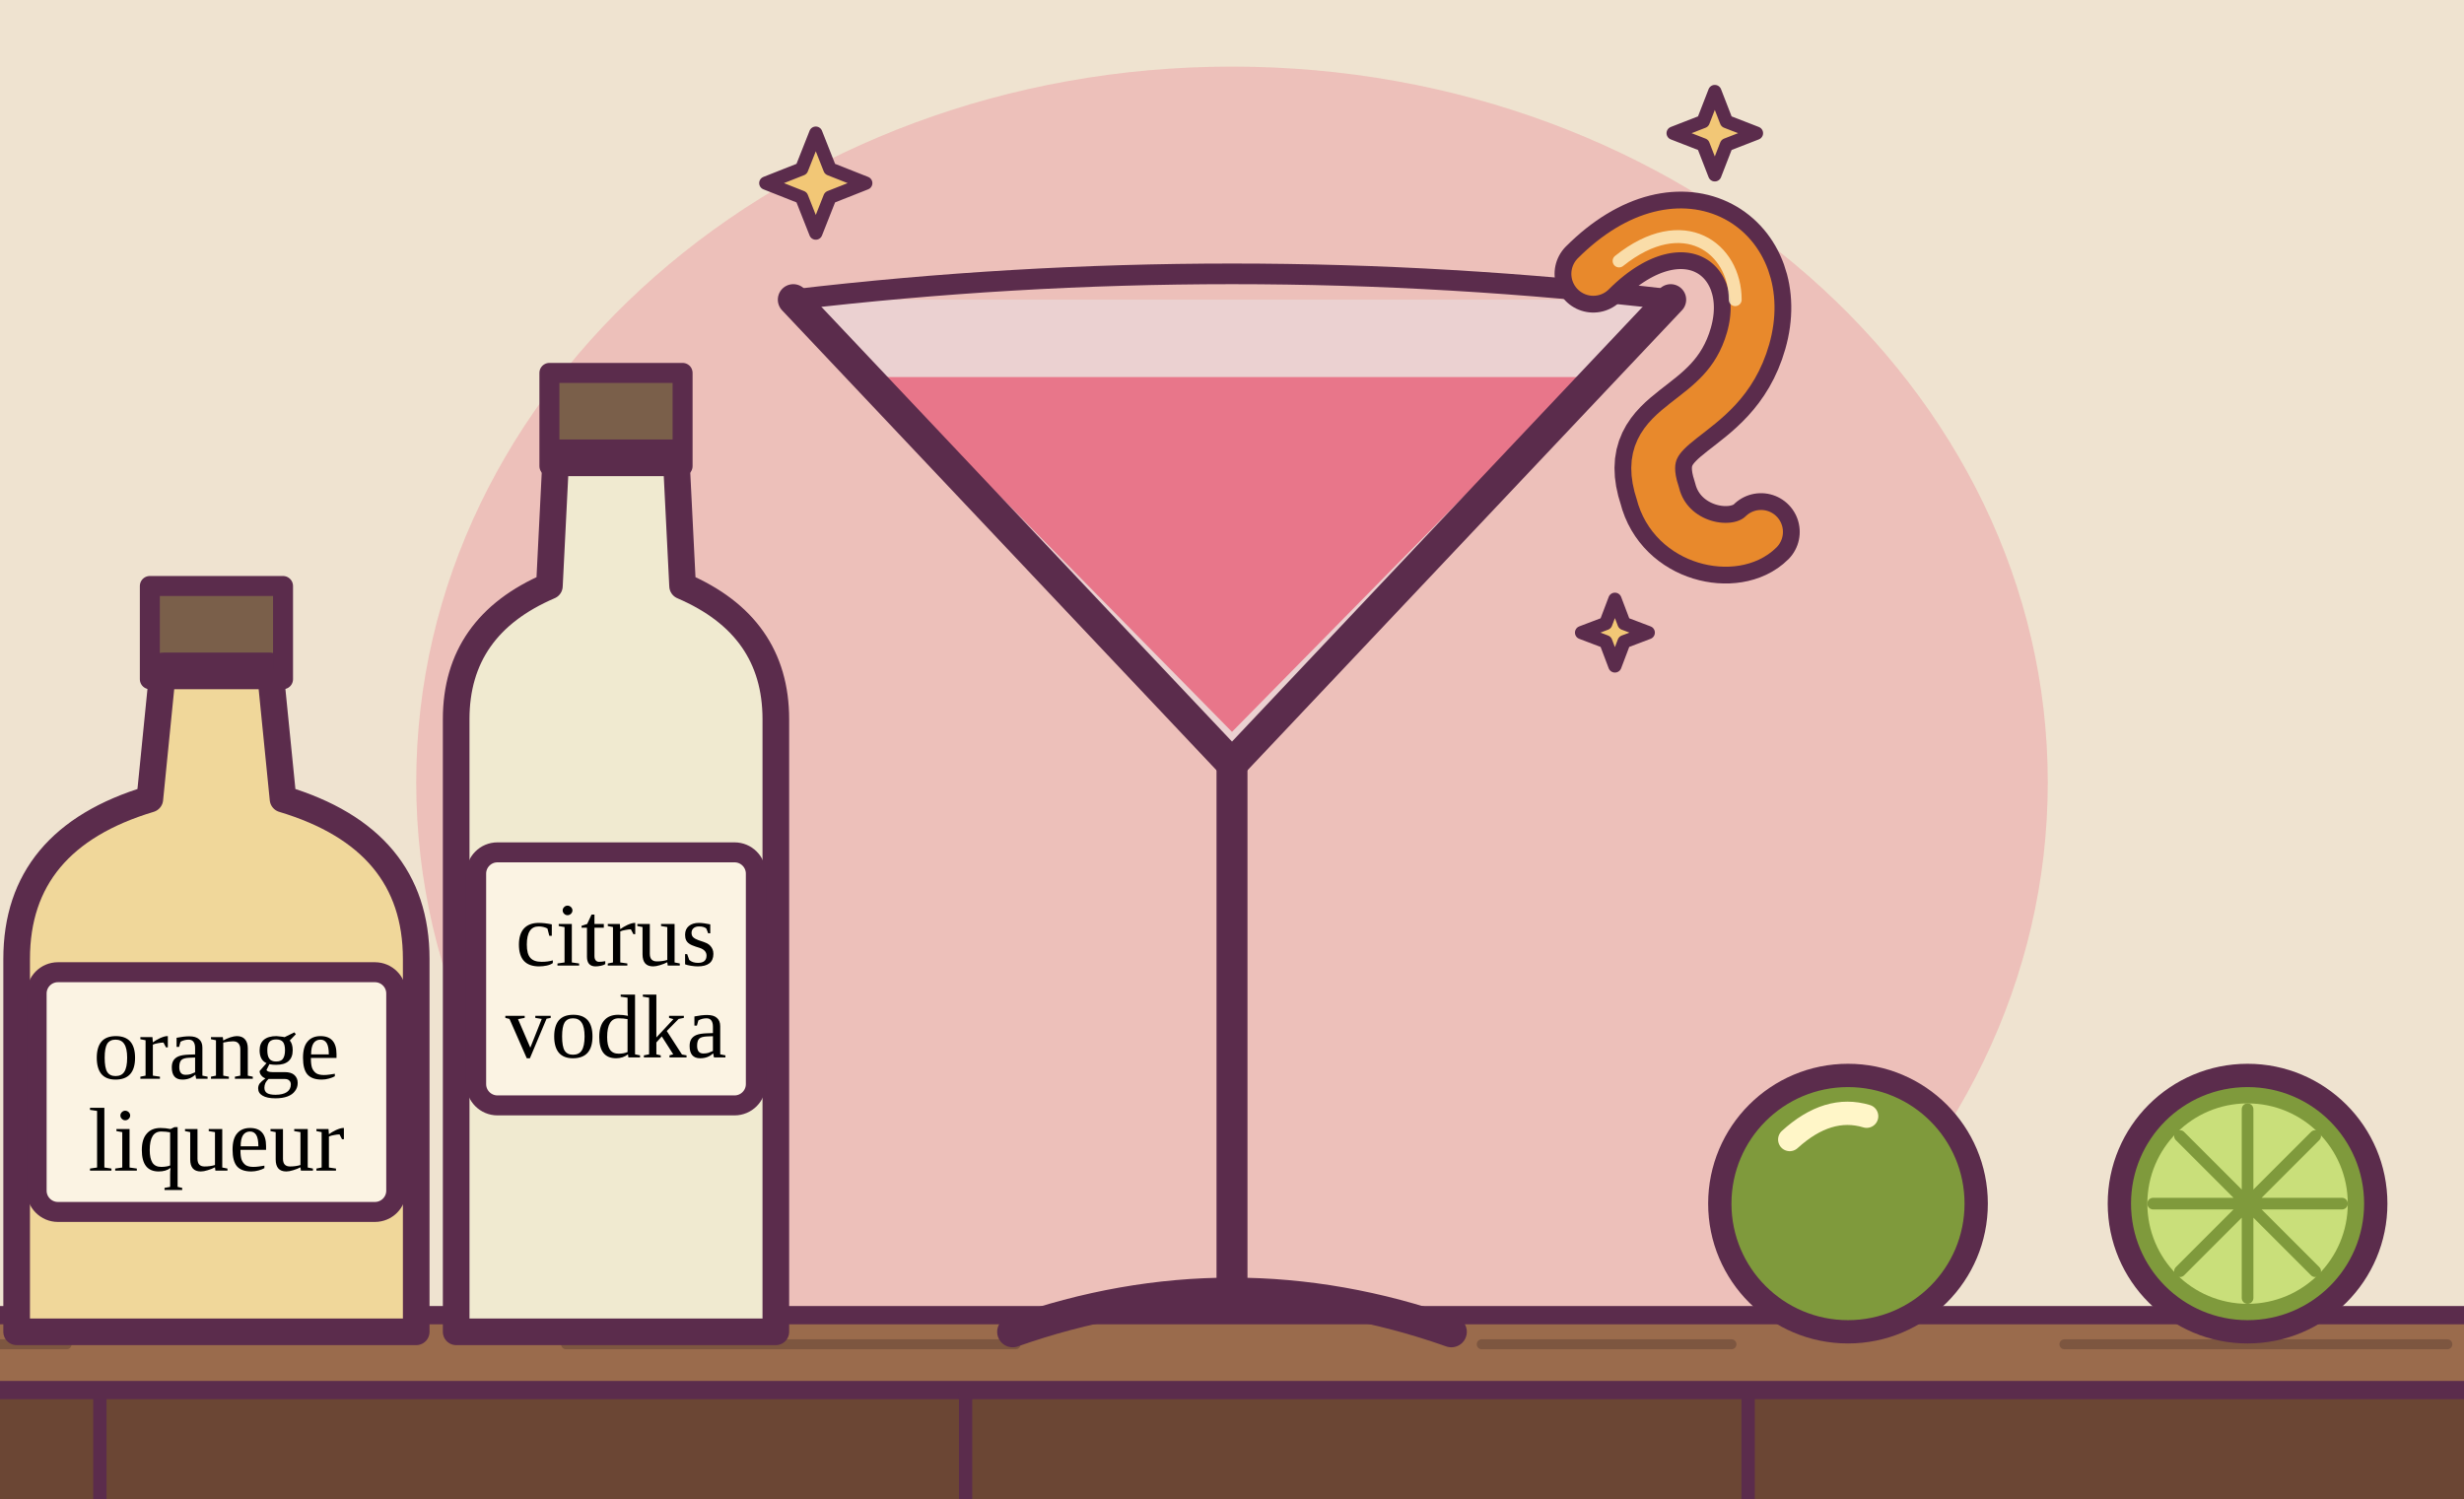
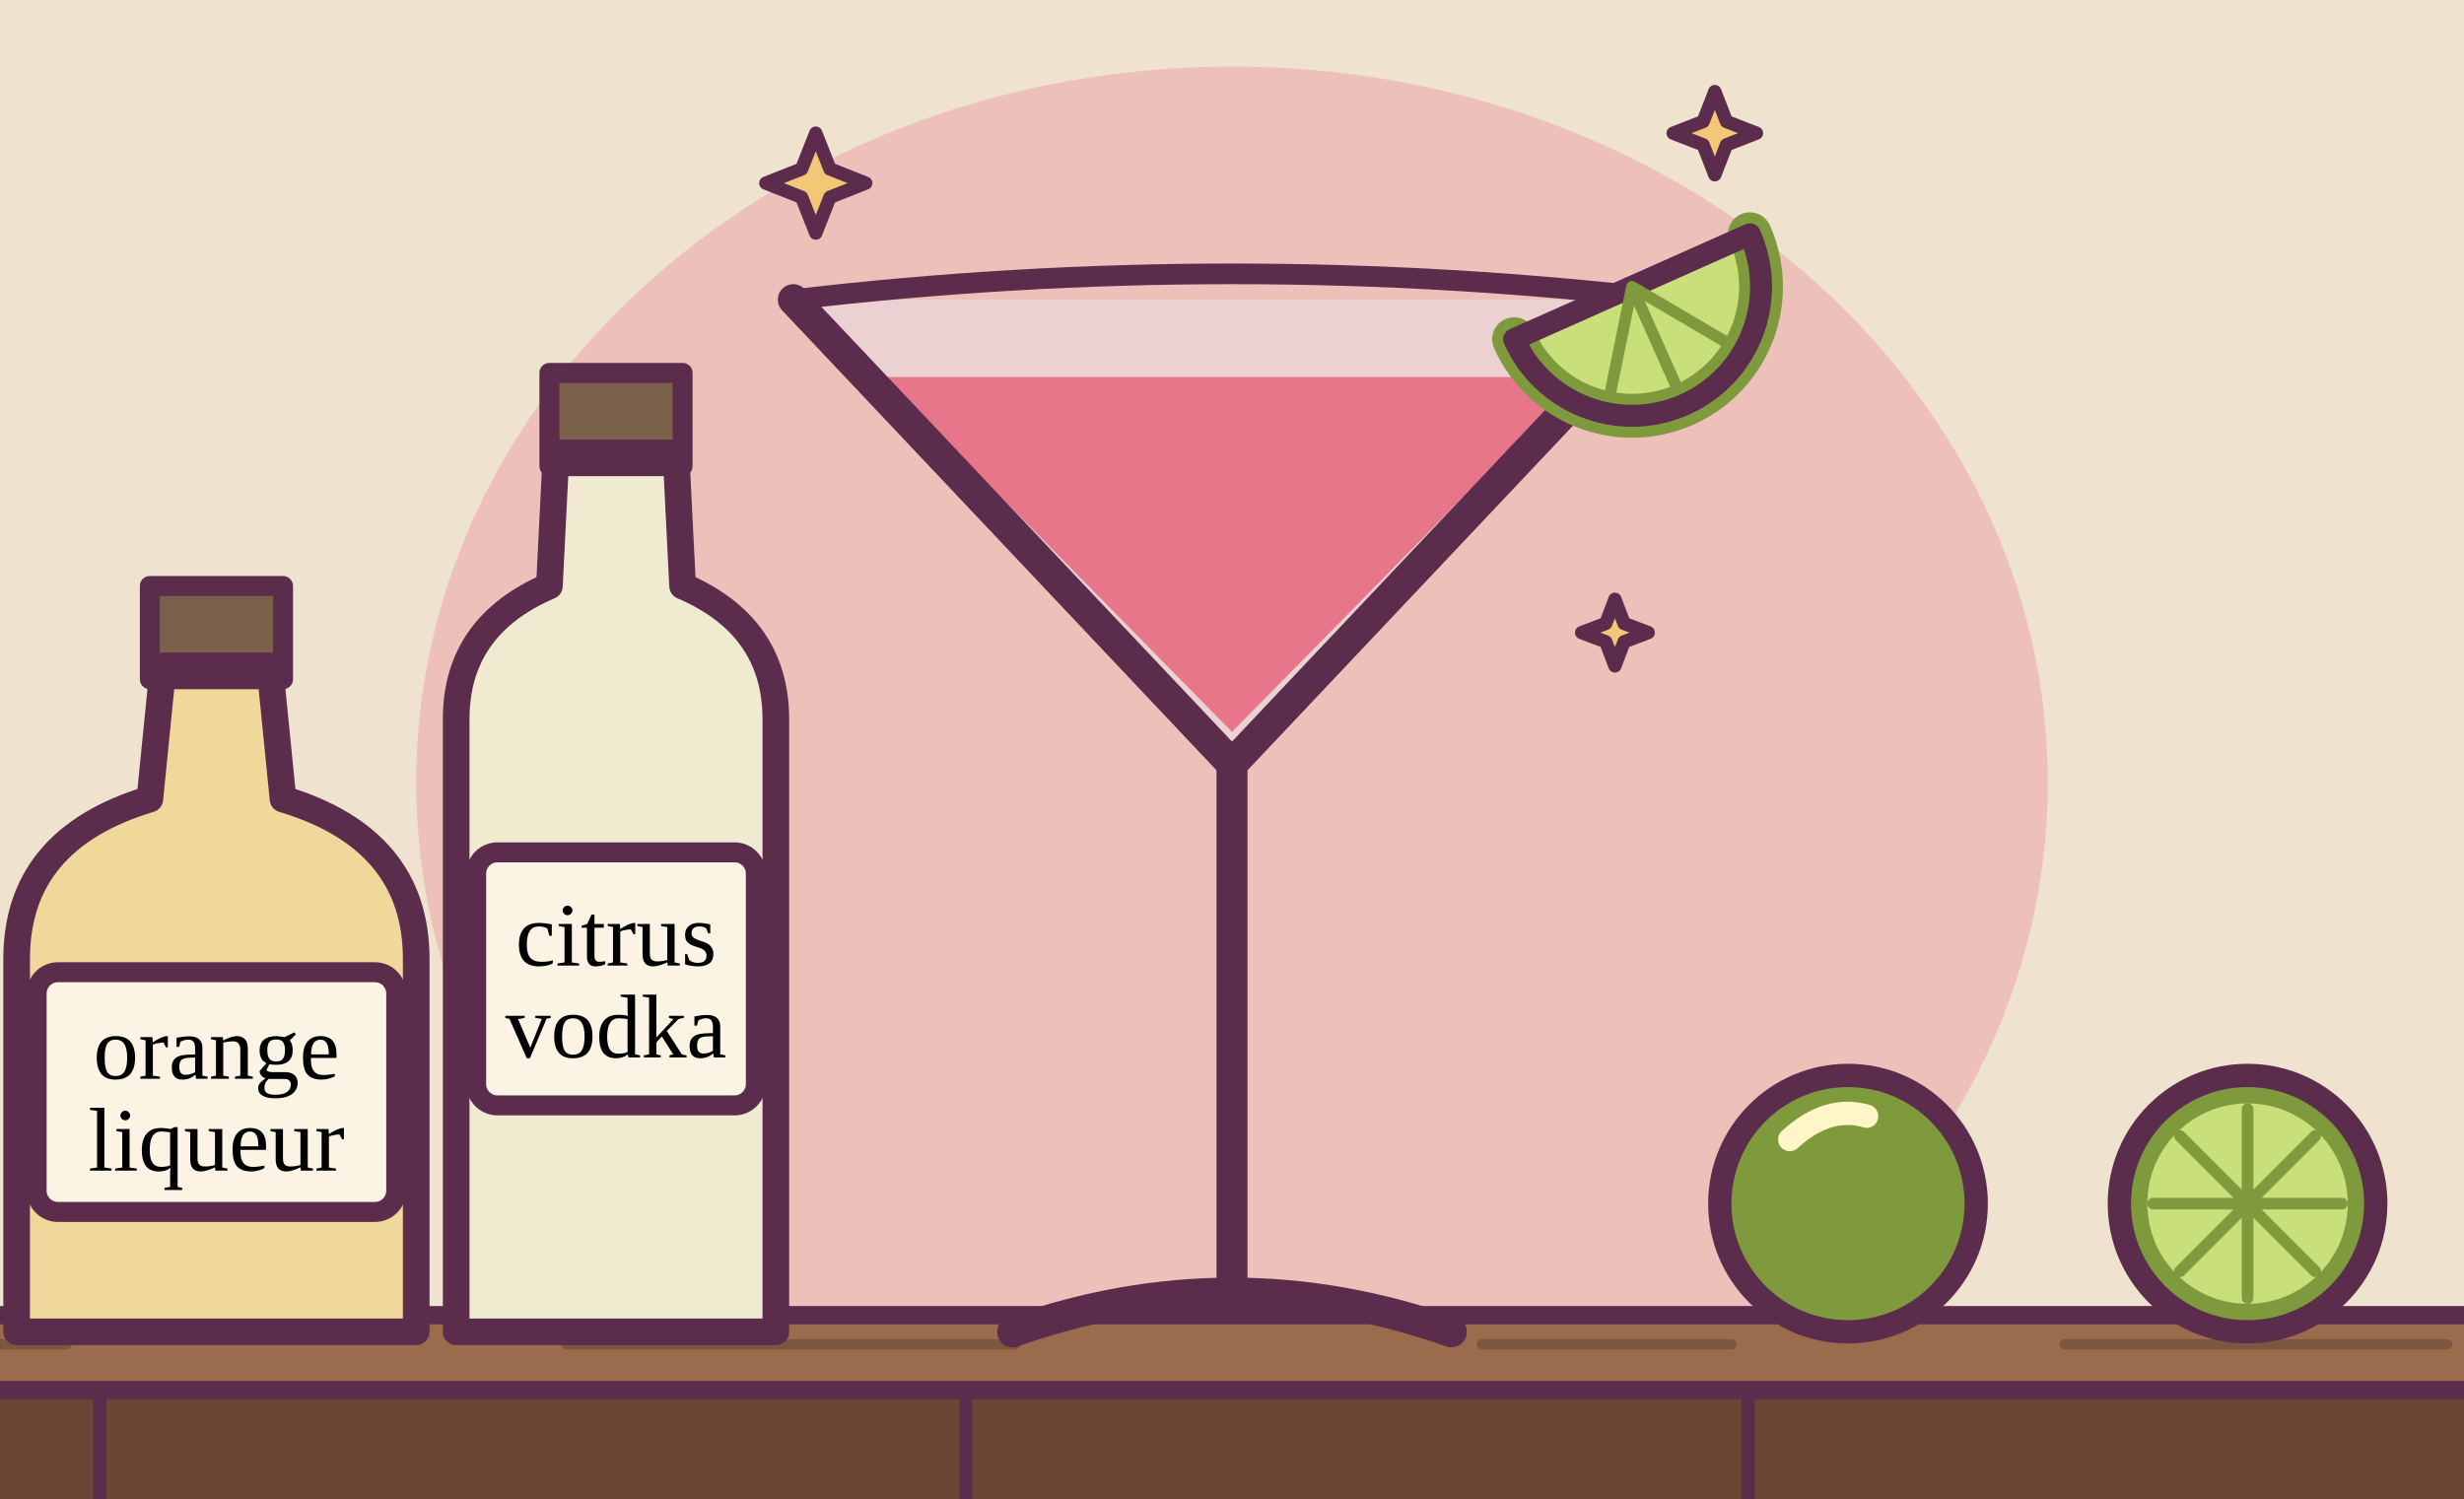
- <svg viewBox="0 0 296 180" role="img" aria-label="a Cosmopolitan in a martini glass, garnished with an orange twist, next to a bottle of orange liqueur, a bottle of citrus vodka, a lime and half a lime">
+ <svg viewBox="0 0 296 180" role="img" aria-label="a Cosmopolitan in a martini glass, garnished with a lime wedge, next to a bottle of orange liqueur, a bottle of citrus vodka, a lime and half a lime">
  <g transform="translate(-52 -24)">
    <g filter="url(#wash)">
      <rect x="0" y="0" width="400" height="236" fill="#efe3d0" />
      <ellipse cx="200" cy="118" rx="98" ry="86" fill="#e8768a" opacity=".32" />
    </g>
    <rect x="0" y="182" width="400" height="54" fill="#6e4b39" />
    <g filter="url(#wash)">
      <rect x="0" y="182" width="400" height="9" fill="#9a6b4c" />
      <rect x="0" y="191" width="400" height="45" fill="#6b4634" />
    </g>
    <g filter="url(#crayon)" fill="none" stroke="#5b2c4c" stroke-width="2.2" stroke-linecap="round" stroke-linejoin="round">
      <path d="M0 182 H400 M0 191 H400" />
      <path d="M64 191 V236" stroke-width="1.6" />
      <path d="M168 191 V236" stroke-width="1.6" />
      <path d="M262 191 V236" stroke-width="1.6" />
      <path d="M352 191 V236" stroke-width="1.6" />
      <path d="M22 185.5 h38" stroke="#7d5640" stroke-width="1.2" />
      <path d="M120 185.5 h54" stroke="#7d5640" stroke-width="1.2" />
      <path d="M230 185.5 h30" stroke="#7d5640" stroke-width="1.2" />
      <path d="M300 185.5 h46" stroke="#7d5640" stroke-width="1.2" />
    </g>
    <g transform="translate(78 184)">
      <g transform="translate(0 0) scale(1.6)">
        <g filter="url(#wash)">
          <path d="M-15 0 L-15 -28 Q-15 -37 -5 -40 L-4 -50 L4 -50 L5 -40 Q15 -37 15 -28 L15 0Z" fill="#f0d79a" />
          <rect x="-13.5" y="-27" width="27" height="18" rx="1.6" fill="#fbf3e3" />
          <path d="M-5 -56 h10 v7 h-10Z" fill="#7a5f4a" />
        </g>
        <g filter="url(#crayon)" fill="none" stroke="#5b2c4c" stroke-width="2.6" stroke-linecap="round" stroke-linejoin="round">
          <path d="M-15 0 L-15 -28 Q-15 -37 -5 -40 L-4 -50 L4 -50 L5 -40 Q15 -37 15 -28 L15 0Z" stroke-width="2" />
          <rect x="-13.5" y="-27" width="27" height="18" rx="1.6" stroke-width="1.5" />
          <path d="M-5 -56 h10 v7 h-10Z" stroke-width="1.5" />
        </g>
        <text class="letter" x="0" y="-19.0" font-size="6.8" text-anchor="middle">orange</text>
        <text class="letter" x="0" y="-12.1" font-size="6.8" text-anchor="middle">liqueur</text>
      </g>
    </g>
    <g transform="translate(126 184)">
      <g transform="translate(0 0) scale(1.6)">
        <g filter="url(#wash)">
          <path d="M-12 0 L-12 -46 Q-12 -53 -5 -56 L-4.5 -66 L4.5 -66 L5 -56 Q12 -53 12 -46 L12 0Z" fill="#f0ead0" />
          <rect x="-10.5" y="-36" width="21" height="19" rx="1.6" fill="#fbf3e3" />
          <path d="M-5 -72 h10 v7 h-10Z" fill="#7a5f4a" />
        </g>
        <g filter="url(#crayon)" fill="none" stroke="#5b2c4c" stroke-width="2.6" stroke-linecap="round" stroke-linejoin="round">
          <path d="M-12 0 L-12 -46 Q-12 -53 -5 -56 L-4.5 -66 L4.5 -66 L5 -56 Q12 -53 12 -46 L12 0Z" stroke-width="2" />
          <rect x="-10.5" y="-36" width="21" height="19" rx="1.6" stroke-width="1.5" />
          <path d="M-5 -72 h10 v7 h-10Z" stroke-width="1.5" />
        </g>
        <text class="letter" x="0" y="-27.5" font-size="6.8" text-anchor="middle" textLength="18" lengthAdjust="spacingAndGlyphs">citrus</text>
        <text class="letter" x="0" y="-20.6" font-size="6.8" text-anchor="middle">vodka</text>
      </g>
    </g>
    <g transform="translate(274 184)">
      <g transform="translate(0 0) scale(1.4)">
        <g filter="url(#wash)">
          <ellipse cx="0" cy="-11" rx="11" ry="11" fill="#7f9a3c" />
        </g>
        <g filter="url(#crayon)" fill="none" stroke="#5b2c4c" stroke-width="2.6" stroke-linecap="round" stroke-linejoin="round">
          <ellipse cx="0" cy="-11" rx="11" ry="11" stroke-width="2" />
          <path d="M-5 -16.5 q3.3 -3 6.6 -2" stroke="#fff6c8" stroke-width="2" />
        </g>
      </g>
    </g>
    <g transform="translate(322 184)">
      <g transform="translate(0 0) scale(1.4)">
        <g filter="url(#wash)">
          <circle cx="0" cy="-11" r="11" fill="#7f9a3c" />
          <circle cx="0" cy="-11" r="8.6" fill="#c9df7a" />
        </g>
        <g filter="url(#crayon)" fill="none" stroke="#5b2c4c" stroke-width="2.6" stroke-linecap="round" stroke-linejoin="round">
          <circle cx="0" cy="-11" r="11" stroke-width="2" />
          <path d="M0 -11 L8.1 -11 M0 -11 L5.8 -5.2 M0 -11 L0 -2.9 M0 -11 L-5.8 -5.2 M0 -11 L-8.1 -11 M0 -11 L-5.8 -16.8 M0 -11 L-0 -19.1 M0 -11 L5.8 -16.8" stroke="#7f9a3c" stroke-width="1" />
        </g>
      </g>
    </g>
    <g transform="translate(200 184) scale(1.55)">
      <g filter="url(#wash)">
        <path d="M-34 -80 L0 -44 L34 -80Z" fill="#e7f1fb" opacity=".35" />
      </g>
      <clipPath id="cosmopolitan-hero">
        <path d="M-31 -78 L0 -46.5 L31 -78Z" />
      </clipPath>
      <g clip-path="url(#cosmopolitan-hero)">
        <g filter="url(#wash)">
          <rect x="-40" y="-74" width="80" height="29" fill="#e8768a" />
        </g>
      </g>
      <g filter="url(#crayon)" fill="none" stroke="#5b2c4c" stroke-width="2.6" stroke-linecap="round" stroke-linejoin="round">
        <path d="M-34 -80 L0 -44 L34 -80" stroke-width="2.4" />
        <path d="M-34 -80 Q0 -84 34 -80" stroke-width="1.6" />
        <path d="M0 -44 V-4 M-17 0 Q0 -6 17 0" stroke-width="2.4" />
      </g>
-       <g transform="translate(31 -80)">
-         <g filter="url(#crayon)" fill="none" stroke="#5b2c4c" stroke-width="2.6" stroke-linecap="round" stroke-linejoin="round">
-           <path d="M-3 -2 C4 -9 11 -4 9 3 C7 10 0 9 2 15 C3 19 8 20 10 18" stroke-width="6" />
+       <g transform="translate(31 -81)">
+         <g transform="rotate(-24)">
+           <g filter="url(#wash)">
+             <path d="M-10 0 A10 10 0 0 0 10 0Z" fill="#c9df7a" />
+           </g>
+           <g filter="url(#crayon)" fill="none" stroke="#5b2c4c" stroke-width="2.6" stroke-linecap="round" stroke-linejoin="round">
+             <path d="M-10 0 A10 10 0 0 0 10 0" stroke="#7f9a3c" stroke-width="3.4" />
+             <path d="M-10 0 A10 10 0 0 0 10 0Z" stroke-width="1.7" />
+             <path d="M0 0 L-5 7 M0 0 L0 8.6 M0 0 L5 7" stroke="#7f9a3c" stroke-width=".9" />
+           </g>
        </g>
-         <path d="M-3 -2 C4 -9 11 -4 9 3 C7 10 0 9 2 15 C3 19 8 20 10 18" fill="none" stroke="#e8892c" stroke-width="3.4" stroke-linecap="round" />
-         <path d="M-1 -3 C4 -7 8 -4 8 0" fill="none" stroke="#fff3c8" stroke-width="1" stroke-linecap="round" opacity=".8" />
      </g>
    </g>
    <g class="twinkle" style="transform-origin:150px 46px">
      <path d="M150 40 L151.7 44.3 L156 46 L151.7 47.7 L150 52 L148.3 47.7 L144 46 L148.3 44.3Z" fill="#f2c776" stroke="#5b2c4c" stroke-width="1.6" stroke-linejoin="round" />
    </g>
    <g class="twinkle d2" style="transform-origin:258px 40px">
      <path d="M258 35 L259.4 38.6 L263 40 L259.4 41.4 L258 45 L256.6 41.4 L253 40 L256.6 38.6Z" fill="#f2c776" stroke="#5b2c4c" stroke-width="1.6" stroke-linejoin="round" />
    </g>
    <g class="twinkle d3" style="transform-origin:246px 100px">
      <path d="M246 96 L247.1 98.9 L250 100 L247.1 101.1 L246 104 L244.9 101.1 L242 100 L244.9 98.9Z" fill="#f2c776" stroke="#5b2c4c" stroke-width="1.6" stroke-linejoin="round" />
    </g>
  </g>
</svg>
